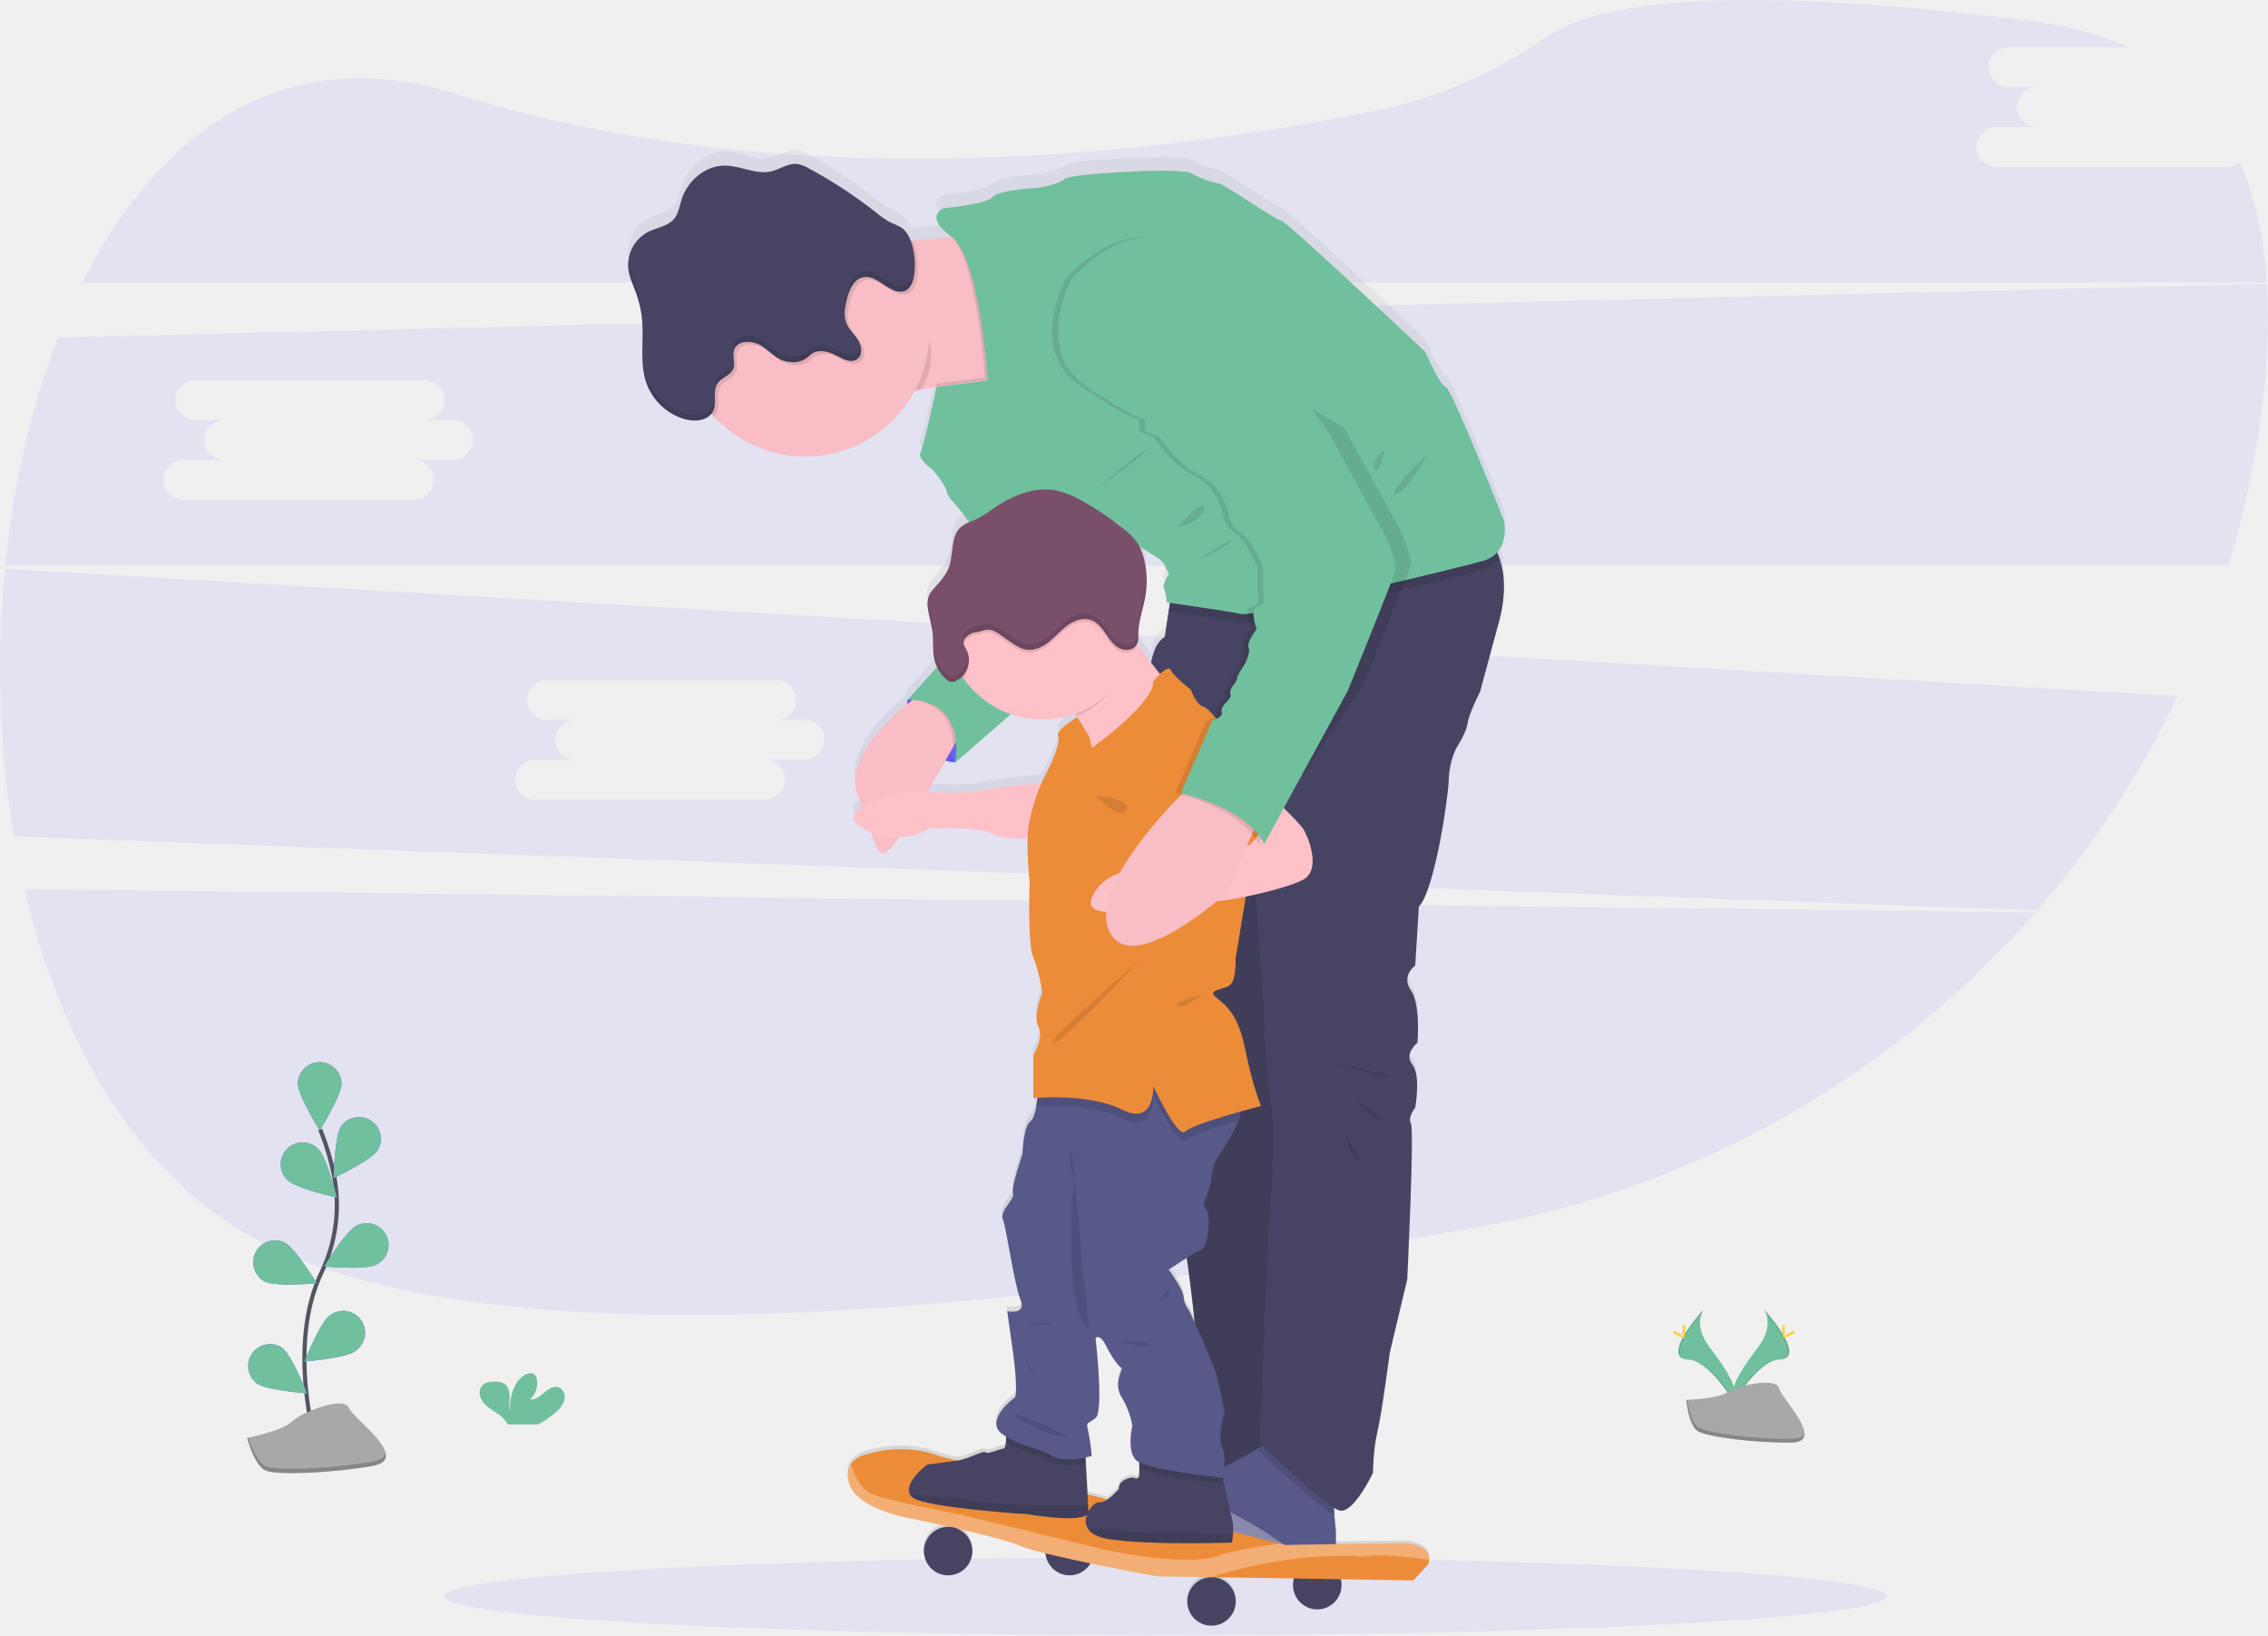
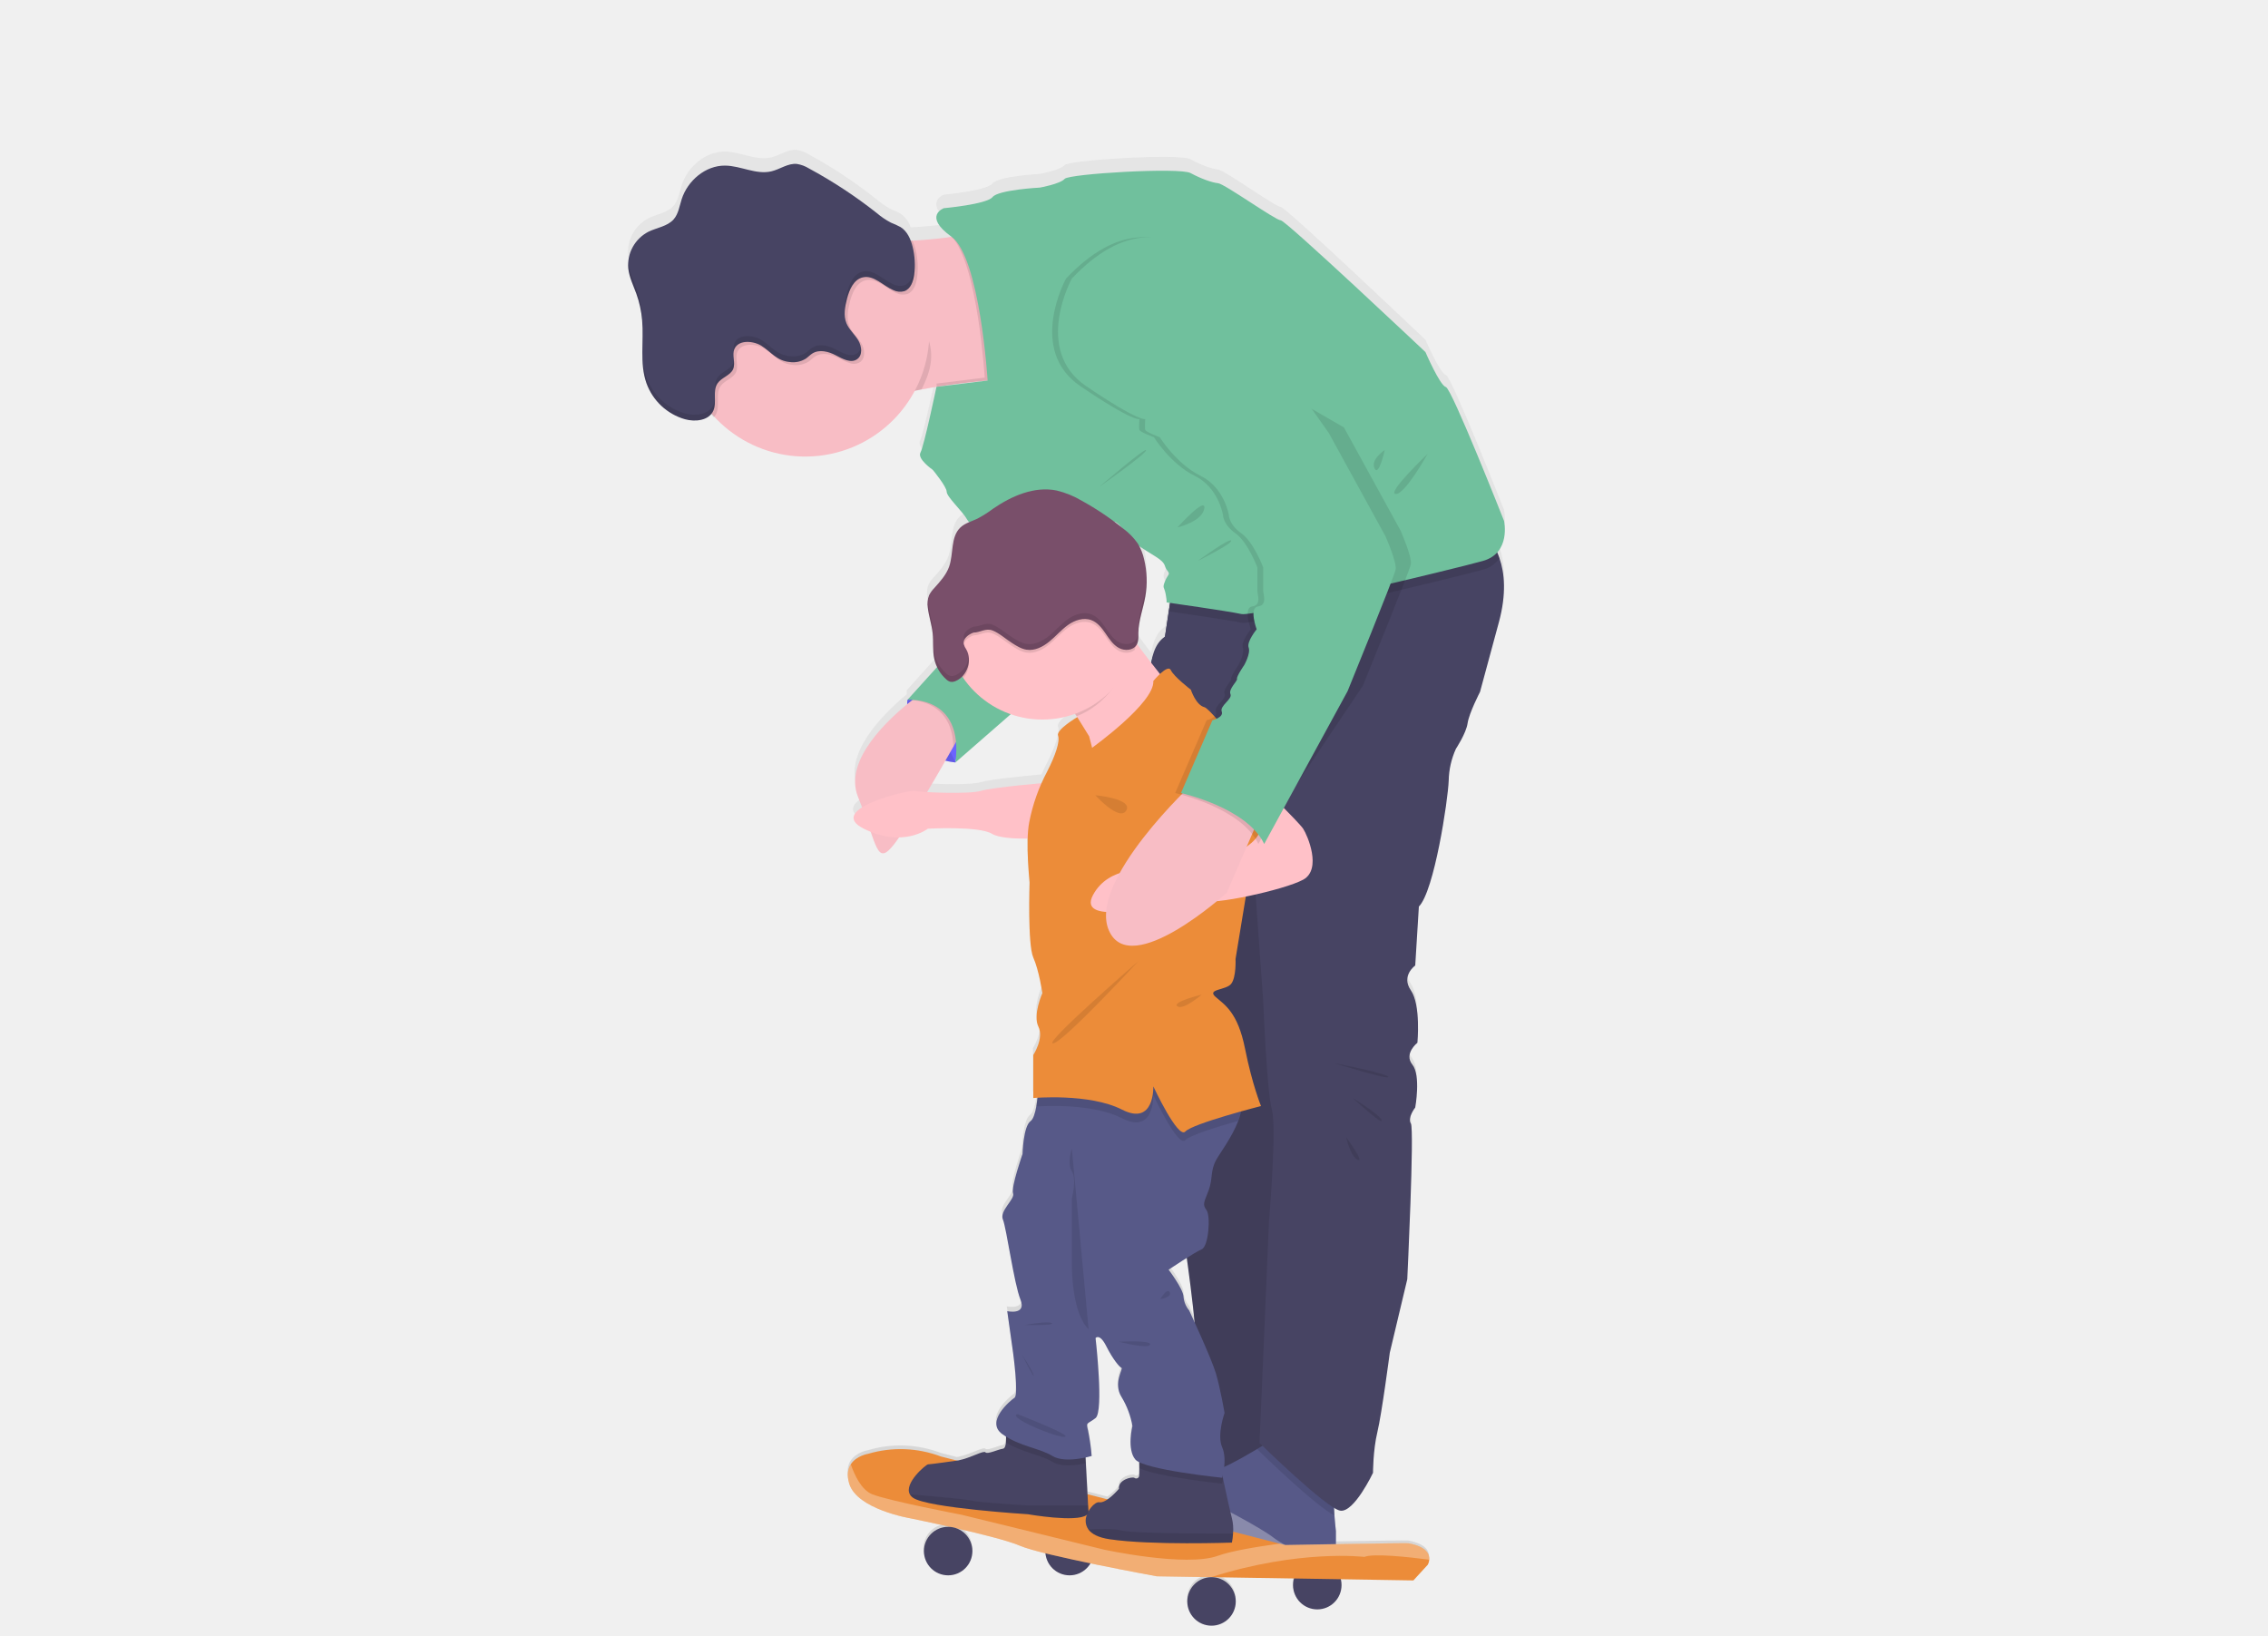
<svg xmlns="http://www.w3.org/2000/svg" id="bde73d41-a320-4095-b34e-88e478ed2899" data-name="Layer 1" width="1097.1" height="790.89" viewBox="0 0 1097.1 790.89" version="1.1">
  <defs id="defs9">
    <linearGradient id="1e2c0012-142b-4e80-b266-1fa459546aa8" x1="567.33" y1="839.89" x2="567.33" y2="127.09" gradientUnits="userSpaceOnUse">
      <stop offset="0" stop-color="gray" stop-opacity="0.25" id="stop2" />
      <stop offset="0.54" stop-color="gray" stop-opacity="0.12" id="stop4" />
      <stop offset="1" stop-color="gray" stop-opacity="0.1" id="stop6" />
    </linearGradient>
  </defs>
-   <path d="M63.3,484.53C80.66,558.73,117.41,622.87,175.48,654c120.71,64.61,392.92,31.28,596.07-7a465.2,465.2,0,0,0,264.54-151.22Z" transform="translate(-51.45 -54.56)" fill="#6c63ff" opacity="0.1" id="path13" />
-   <path d="M1128.65,135.27H1017.18a9.63,9.63,0,1,1,0-19.26h19.27a9.64,9.64,0,0,1,0-19.27h-13.76a9.64,9.64,0,0,1,0-19.27h58.18c-12.91-6-28-10.27-45.39-12.51-158.64-20.37-215.28-6.89-235.26,7-24.65,17.1-52.15,29.68-81.54,35.74-97.88,20.19-280.93,44.49-446.84-7.78-82.46-26-143.74,17.92-180.48,91.28H1148c-1.38-21.32-5.51-41-13.09-58.24A9.56,9.56,0,0,1,1128.65,135.27Z" transform="translate(-51.45 -54.56)" fill="#6c63ff" opacity="0.1" id="path15" />
-   <path d="M53.84,329.66a491.11,491.11,0,0,0,4.32,129.45l978.68,35.8a459.85,459.85,0,0,0,68-103.71ZM440.92,422H421.65a9.63,9.63,0,1,1,0,19.26H310.18a9.63,9.63,0,1,1,0-19.26h19.27a9.64,9.64,0,0,1,0-19.27H315.69a9.64,9.64,0,0,1,0-19.27H427.16a9.64,9.64,0,0,1,0,19.27h13.76a9.64,9.64,0,0,1,0,19.27Z" transform="translate(-51.45 -54.56)" fill="#6c63ff" opacity="0.1" id="path17" />
-   <path d="M1148.05,191.84l-1068.48,26C66.57,251.25,58,289,54,328.17H1129.33a457.06,457.06,0,0,0,15.53-70.33C1148.06,234.83,1149.34,212.57,1148.05,191.84ZM270.92,277H251.65a9.63,9.63,0,1,1,0,19.26H140.18a9.63,9.63,0,0,1,0-19.26h19.27a9.64,9.64,0,0,1,0-19.27H145.69a9.64,9.64,0,0,1,0-19.27H257.16a9.64,9.64,0,0,1,0,19.27h13.76a9.64,9.64,0,0,1,0,19.27Z" transform="translate(-51.45 -54.56)" fill="#6c63ff" opacity="0.1" id="path19" />
-   <ellipse cx="563.62" cy="772.01" rx="348.83" ry="18.88" fill="#6c63ff" opacity="0.1" id="ellipse21" />
-   <path d="M904.66,687.74s5.49,7.19-2.54,18-14.65,20-12,26.77c0,0,12.11-20.15,22-20.43S915.5,699.86,904.66,687.74Z" transform="translate(-51.45 -54.56)" fill="#6c63ff" id="path23" style="fill:#70c09d;fill-opacity:1" />
-   <path d="M904.66,687.74a9.28,9.28,0,0,1,1.12,2.25c9.62,11.31,14.74,21.86,5.5,22.12-8.62.25-18.95,15.65-21.42,19.54a7.69,7.69,0,0,0,.29.89s12.11-20.15,22-20.43S915.5,699.86,904.66,687.74Z" transform="translate(-51.45 -54.56)" opacity="0.1" id="path25" />
-   <path d="M914.87,696.9c0,2.53-.28,4.58-.63,4.58s-.64-2.05-.64-4.58.36-1.34.71-1.34S914.87,694.37,914.87,696.9Z" transform="translate(-51.45 -54.56)" fill="#ffd037" id="path27" />
-   <path d="M918.37,699.92c-2.22,1.21-4.15,1.94-4.32,1.63s1.5-1.54,3.72-2.75,1.34-.33,1.51,0S920.59,698.71,918.37,699.92Z" transform="translate(-51.45 -54.56)" fill="#ffd037" id="path29" />
-   <path d="M875.64,687.74s-5.49,7.19,2.54,18,14.64,20,12,26.77c0,0-12.12-20.15-22-20.43S864.79,699.86,875.64,687.74Z" transform="translate(-51.45 -54.56)" fill="#6c63ff" id="path31" style="fill:#70c09d;fill-opacity:1" />
-   <path d="M875.64,687.74a8.86,8.86,0,0,0-1.12,2.25c-9.62,11.31-14.75,21.86-5.5,22.12,8.61.25,19,15.65,21.42,19.54-.08.3-.18.59-.29.89,0,0-12.12-20.15-22-20.43S864.79,699.86,875.64,687.74Z" transform="translate(-51.45 -54.56)" opacity="0.1" id="path33" />
-   <path d="M865.43,696.9c0,2.53.28,4.58.63,4.58s.64-2.05.64-4.58-.36-1.34-.71-1.34S865.43,694.37,865.43,696.9Z" transform="translate(-51.45 -54.56)" fill="#ffd037" id="path35" />
-   <path d="M861.92,699.92c2.22,1.21,4.16,1.94,4.33,1.63s-1.5-1.54-3.72-2.75-1.34-.33-1.51,0S859.7,698.71,861.92,699.92Z" transform="translate(-51.45 -54.56)" fill="#ffd037" id="path37" />
-   <path d="M867.18,731.6s15.36-.48,20-3.77,23.63-7.24,24.78-2,23.08,26.29,5.74,26.43-40.29-2.7-44.91-5.51S867.18,731.6,867.18,731.6Z" transform="translate(-51.45 -54.56)" fill="#a8a8a8" id="path39" />
-   <path d="M918,750.47c-17.34.14-40.29-2.7-44.91-5.51-3.52-2.15-4.92-9.84-5.39-13.38l-.51,0s1,12.38,5.59,15.2,27.57,5.65,44.91,5.51c5,0,6.74-1.82,6.64-4.46C923.63,749.45,921.72,750.44,918,750.47Z" transform="translate(-51.45 -54.56)" opacity="0.2" id="path41" />
-   <path d="M320.68,737.22a11.73,11.73,0,0,0,3.84-5.79c.49-2.29-.49-5-2.68-5.89-2.46-.94-5.09.77-7.09,2.49s-4.27,3.69-6.88,3.32a10.47,10.47,0,0,0,3.24-9.81,4.12,4.12,0,0,0-.9-2c-1.37-1.46-3.84-.84-5.48.31-5.2,3.66-6.65,10.73-6.68,17.08-.52-2.29-.08-4.68-.09-7s-.66-5-2.64-6.23a8,8,0,0,0-4-.94c-2.34-.09-4.94.15-6.54,1.85-2,2.13-1.47,5.69.26,8s4.35,3.81,6.76,5.42a15,15,0,0,1,4.84,4.61,5.76,5.76,0,0,1,.36.83h14.65A40.77,40.77,0,0,0,320.68,737.22Z" transform="translate(-51.45 -54.56)" fill="#6c63ff" id="path43" style="fill:#70c09d;fill-opacity:1" />
-   <path d="M204.25,753s-14.06-47.71,2.63-82.82A75.36,75.36,0,0,0,213,622.89a126.22,126.22,0,0,0-6.69-22.18" transform="translate(-51.45 -54.56)" fill="none" stroke="#535461" stroke-miterlimit="10" stroke-width="2" id="path45" />
-   <path d="M216.66,578.51c0,5.85-10.58,22.81-10.58,22.81s-10.59-17-10.59-22.81a10.59,10.59,0,0,1,21.17,0Z" transform="translate(-51.45 -54.56)" fill="#6c63ff" id="path47" />
-   <path d="M234.16,610.9c-3.17,4.91-21.28,13.39-21.28,13.39s.33-20,3.51-24.9a10.59,10.59,0,0,1,17.77,11.51Z" transform="translate(-51.45 -54.56)" fill="#6c63ff" id="path49" />
-   <path d="M233.4,666.25c-5.22,2.63-25.13.81-25.13.81s10.38-17.09,15.6-19.72a10.59,10.59,0,1,1,9.53,18.91Z" transform="translate(-51.45 -54.56)" fill="#6c63ff" id="path51" />
-   <path d="M223.39,708c-4.7,3.48-24.63,5-24.63,5s7.34-18.59,12-22.07a10.59,10.59,0,1,1,12.59,17Z" transform="translate(-51.45 -54.56)" fill="#6c63ff" id="path53" />
-   <path d="M190.66,625.42c4.19,4.07,23.73,8.3,23.73,8.3s-4.79-19.41-9-23.49a10.59,10.59,0,1,0-14.75,15.19Z" transform="translate(-51.45 -54.56)" fill="#6c63ff" id="path55" />
-   <path d="M179.57,674.39c5.22,2.63,25.13.81,25.13.81s-10.38-17.08-15.6-19.72a10.59,10.59,0,0,0-9.53,18.91Z" transform="translate(-51.45 -54.56)" fill="#6c63ff" id="path57" />
-   <path d="M175.33,723.47c4.7,3.47,24.62,5,24.62,5s-7.33-18.59-12-22.07a10.59,10.59,0,0,0-12.59,17Z" transform="translate(-51.45 -54.56)" fill="#6c63ff" id="path59" />
-   <path d="M216.66,578.51c0,5.85-10.58,22.81-10.58,22.81s-10.59-17-10.59-22.81a10.59,10.59,0,0,1,21.17,0Z" transform="translate(-51.45 -54.56)" fill="#6c63ff" id="path61" style="fill:#70c09d;fill-opacity:1" />
-   <path d="M234.16,610.9c-3.17,4.91-21.28,13.39-21.28,13.39s.33-20,3.51-24.9a10.59,10.59,0,0,1,17.77,11.51Z" transform="translate(-51.45 -54.56)" fill="#6c63ff" id="path63" style="fill:#70c09d;fill-opacity:1" />
-   <path d="M233.4,666.25c-5.22,2.63-25.13.81-25.13.81s10.38-17.09,15.6-19.72a10.59,10.59,0,1,1,9.53,18.91Z" transform="translate(-51.45 -54.56)" fill="#6c63ff" id="path65" style="fill:#70c09d;fill-opacity:1" />
-   <path d="M223.39,708c-4.7,3.48-24.63,5-24.63,5s7.34-18.59,12-22.07a10.59,10.59,0,1,1,12.59,17Z" transform="translate(-51.45 -54.56)" fill="#6c63ff" id="path67" style="fill:#70c09d;fill-opacity:1" />
-   <path d="M190.66,625.42c4.19,4.07,23.73,8.3,23.73,8.3s-4.79-19.41-9-23.49a10.59,10.59,0,1,0-14.75,15.19Z" transform="translate(-51.45 -54.56)" fill="#6c63ff" id="path69" style="fill:#70c09d;fill-opacity:1" />
-   <path d="M179.57,674.39c5.22,2.63,25.13.81,25.13.81s-10.38-17.08-15.6-19.72a10.59,10.59,0,0,0-9.53,18.91Z" transform="translate(-51.45 -54.56)" fill="#6c63ff" id="path71" style="fill:#70c09d;fill-opacity:1" />
-   <path d="M175.33,723.47c4.7,3.47,24.62,5,24.62,5s-7.33-18.59-12-22.07a10.59,10.59,0,0,0-12.59,17Z" transform="translate(-51.45 -54.56)" fill="#6c63ff" id="path73" style="fill:#70c09d;fill-opacity:1" />
-   <path d="M171,750s17.12-3.4,21.68-7.93,25.1-12.46,27.38-6.8,30.8,24.92,11.4,28.32-45.63,4.53-51.33,2.26S171,750,171,750Z" transform="translate(-51.45 -54.56)" fill="#a8a8a8" id="path75" />
-   <path d="M231.49,761.47c-19.39,3.4-45.63,4.53-51.33,2.27-4.34-1.73-7.36-10-8.55-13.87L171,750s3.43,13.59,9.13,15.85,31.94,1.13,51.33-2.26c5.6-1,7.2-3.29,6.6-6.2C237.61,759.28,235.66,760.74,231.49,761.47Z" transform="translate(-51.45 -54.56)" opacity="0.2" id="path77" />
  <path d="M775.72,316.54c5.37-6,3.27-15.35,3.27-15.35s-25.34-64.58-28.15-65.29-9.86-17-9.86-17-67.57-64.23-70-64.23-27.1-17.74-30.26-18.09-8.1-2.13-13.38-5-58.78.36-60.89,2.84-12,4.26-12,4.26-20.06,1.06-22.88,4.61S508,148.72,508,148.72s-10.21,3.8,3.65,13.89h0c-4.44.7-9.63,1.24-14.9,1.62-1.32.09-2.66.18-4,.25l-.79,0a13.08,13.08,0,0,0-4.92-6.61,41.26,41.26,0,0,0-4.67-2.17,37.28,37.28,0,0,1-6.92-4.75,226.78,226.78,0,0,0-32.72-21.68,15.67,15.67,0,0,0-5.83-2.19c-4.29-.41-8.12,2.6-12.32,3.61-7.38,1.77-14.82-2.73-22.41-2.8-9.48-.09-18.11,7.29-21,16.39-1.07,3.37-1.55,7.12-3.86,9.79-3,3.49-8.07,4-12.18,6.07a18.38,18.38,0,0,0-9.88,16.29v.08c0,.53,0,1.06.09,1.59.47,4.28,2.45,8.23,3.9,12.29a50.83,50.83,0,0,1,2.8,12.9.66.66,0,0,1,0,.14c.06.73.11,1.46.14,2.2,0,.15,0,.31,0,.47,0,.7,0,1.41,0,2.12,0,3.82-.13,7.67-.12,11.49v.2l0,1.73c0,.14,0,.28,0,.42,0,.51,0,1,.06,1.54l0,.54c0,.47.07.95.12,1.42,0,.2,0,.41.05.61,0,.46.11.91.17,1.36l.09.64c.07.45.15.9.23,1.35l.12.62c.1.48.22,1,.34,1.44.05.17.08.33.12.5q.27,1,.6,1.92a28.18,28.18,0,0,0,18.66,17.59,17.33,17.33,0,0,0,4.95.62c3-.07,5.87-1,7.65-3.05.44.5.87,1,1.33,1.5a59.93,59.93,0,0,0,97.33-13c1.05-.23,2.09-.44,3.14-.64,1.82-.34,3.65-.66,5.49-1l1.77-.28h0l.7-.12c9-1.42,17.74-2.37,24-3l-24.74,3.07s-6,28.81-7.73,32,6,8.51,6,8.51,6.69,8.16,6.69,10.65,7.74,9.58,9.85,13.48a6,6,0,0,0,1,1.35,14.15,14.15,0,0,0-4.26,2.59c-4.89,4.63-3.26,12.75-5.5,19.11-1.4,4-4.33,7.24-7.15,10.39a14.18,14.18,0,0,0-2.52,3.49,8.58,8.58,0,0,0-.67,2.68v0a13.13,13.13,0,0,0-.06,1.54v.18c0,.4,0,.79.08,1.18,0,.17,0,.34,0,.51.49,4.18,1.91,8.22,2.34,12.4s-.09,8.39.77,12.46a18.58,18.58,0,0,0,1.38,4.11l-14.32,16s-.09.79-.12,2.09c-11.94,9.91-30.4,28.61-23.81,45.1q1.08,2.71,2,5.19c-4.85,3.09-6.45,6.76.82,10.42,1.15.58,2.26,1.08,3.35,1.53,3.73,10.95,5.19,14,11.44,5.93.67-.88,1.45-2,2.3-3.21,8.8-.18,13.89-4.25,13.89-4.25s24.63-1.42,31,2.49c3.19,2,10.69,2.4,17.33,2.35a181.51,181.51,0,0,0,1,21.42s-1.06,30.16,1.76,36.55,4.38,17.39,4.38,17.39-4.73,10.64-1.92,16.32-2.46,13.84-2.46,13.84v20.93l2-.14c-.15,1.41-.34,2.89-.59,4.3-.58,3.27-1.45,6.2-2.79,7.15-3.52,2.53-3.87,16-3.87,16s-5.63,16.33-4.58,19.17-6.68,8.51-4.92,12.77,5.36,31.22,8.49,39-6.38,5.68-6.38,5.68l2.81,20.22s2.82,20.58.71,22-14.25,11.71-5.9,17.74c.65.47,1.31.9,2,1.31a21.64,21.64,0,0,1-.07,2.8c-.16,1.59-.56,2.86-1.45,3-2.48.36-7.41,2.84-8.45,1.78s-7,2.68-13,3.9l-.83.13-7.79-2a54.82,54.82,0,0,0-35.2-1.3s-5.65.88-8.39,5.1c-1.39,2.16-2,5.2-.76,9.44,3.76,12.54,29.39,16.86,29.39,16.86s8.88,1.83,19.55,4.25c-.35,0-.71,0-1.07,0a11.77,11.77,0,1,0,4,.73c12,2.76,25.29,6.12,30.69,8.49a93.9,93.9,0,0,0,12.33,3.7,11.7,11.7,0,0,0,21.78,4.9c16.33,3.41,32.06,6.3,32.06,6.3l26.27.43h.18a11.7,11.7,0,1,0,.16,0l39.77.65a11.74,11.74,0,1,0,23,3.23,11.73,11.73,0,0,0-.36-2.86l35.08.57,7-7.7a6.22,6.22,0,0,0,.69-2.41c.21-2.53-1.1-6.37-10.06-8-.66-.12-18.94.17-35.09.44V793.7s-.45-3.49-.73-7.6c-.08-1.21-.15-2.47-.18-3.71a9.62,9.62,0,0,0,3,1.37c6.69,1.07,15.84-18.45,15.84-18.45s0-11,2.11-19.87,6-38.68,6-38.68l8.46-35.83s3.5-73.1,1.74-75.94,2.12-7.81,2.12-7.81,2.81-15.61-1.41-20.93,2.46-10.65,2.46-10.65,1.76-18.45-3.17-25.54S736.06,518,736.06,518l1.76-28.74c7.39-7.45,14.07-51.8,14.43-61.38a39.42,39.42,0,0,1,3.52-15.62s4.92-7.45,5.63-12.42,6-15.25,6-15.25l9.15-34.07c3.69-13.74,2.75-23.9.3-31.14C776.49,318.36,776.11,317.43,775.72,316.54Zm-165.31,2c5.63,3.55,3.87,4.61,5.63,6.74s.35,1.77-1.06,5.32-.35,2.49.35,6.39.36,3.9.36,3.9l1.76.25L615,357.61c-4,2.61-5.83,7.61-6.66,12.77-2.36-3.08-4.74-6.28-6.87-9.26.73-1.63.59-3.57.61-5.4.08-6,2.32-11.73,3.35-17.64a44.57,44.57,0,0,0-.57-18.11,27.52,27.52,0,0,0-2.35-6.43C604.79,315.06,607.68,316.86,610.41,318.58Zm6.33,347.73s4.45-3,8.77-5.73c1.45,10.53,2.82,21.48,3.79,31.38-1.55-3.44-2.63-5.78-2.63-5.78a11.9,11.9,0,0,1-2.72-6.74C623.78,675.54,616.74,666.31,616.74,666.31ZM590.35,301.55c1,.14,2.42,1.41,3.76,2.93-1.24-1-2.49-2-3.77-2.94ZM525.94,432.83c-4.06,1.28-17.82,1.09-26,.61,3.06-5.23,6.1-10.55,8.8-15.32a32.51,32.51,0,0,0,4.85.87l26.79-23.53a46.14,46.14,0,0,0,31.1-.2l.73,1.14c.31.5.64,1,1,1.56l-.67-1.09s-10.34,6.16-9.29,9-1.4,9.93-5.27,17.53c-1,1.9-1.87,3.78-2.71,5.67C546.51,429.89,530,431.55,525.94,432.83Zm50.83,327.84-.15-2.81c1.7-.37,2.82-.71,2.82-.71a110.7,110.7,0,0,0-1.76-12.42c-1.06-4.26-.51-2.84,3.61-6s0-39,0-39,2-2.49,5.17,3.9,6.35,10.29,7.41,10.64-4.23,7.46,0,14.2a40.8,40.8,0,0,1,5.27,14.19s-2.81,11.27,1.41,16.28a6.2,6.2,0,0,0,2,1.37c0,.93,0,1.92,0,2.85,0,1.87,0,3.47-.09,3.81a1.41,1.41,0,0,1-2.25.88c-1.09-.71-8,.88-7.53,5.33a32.73,32.73,0,0,1-5.52,5.17l-9.59-2.48Z" transform="translate(-51.45 -54.56)" fill="url(#1e2c0012-142b-4e80-b266-1fa459546aa8)" id="path79" />
  <path d="M490.4,393.06s-3.35,27.45,23.22,30.26l4-19-8.37-11.26L497.26,389Z" transform="translate(-51.45 -54.56)" fill="#6c63ff" id="path81" />
  <path d="M497.26,389l-6.86,4.05s-3.35,27.45,23.22,30.26" transform="translate(-51.45 -54.56)" opacity="0.1" id="path83" />
  <path d="M538.61,237.85s-17.93,1.1-35.91,4.08q-2.76.47-5.49,1c-1.06.2-2.1.41-3.14.64-9.42,1.94-18,4.46-23,7.68-6,3.85-8-6.52-8.19-20.93-.08-5.07.09-10.63.36-16.25.35-6.5.86-13.08,1.4-19,1.19-13.12,2.56-23.32,2.56-23.32s6.28,0,14.67-.29l2.7-.1c2.63-.1,5.42-.24,8.23-.41,1.33-.07,2.67-.15,4-.25,5.32-.38,10.57-.92,15-1.62,4.72-.76,8.55-1.72,10.63-3C531.93,160.42,538.61,237.85,538.61,237.85Z" transform="translate(-51.45 -54.56)" fill="#f8bdc5" id="path85" />
  <path d="M618.5,339.21,615,362.44s-7.63,9.5-6.63,14.78,9.8,238.62,9.8,238.62,17.25,98.54,11.26,111.21-.35,42.24-.35,42.24l35.9-5.63,12-430.79Z" transform="translate(-51.45 -54.56)" fill="#474463" id="path87" />
  <path d="M618.5,339.21,615,362.44s-7.63,9.5-6.63,14.78,9.8,238.62,9.8,238.62,17.25,98.54,11.26,111.21-.35,42.24-.35,42.24l35.9-5.63,12-430.79Z" transform="translate(-51.45 -54.56)" opacity="0.1" id="path89" />
  <path d="M697.69,775.27c-1.14,1.89-1.05,7.45-.73,12.18.28,4.07.73,7.53.73,7.53v23.93s-38.36-13.37-59.48-27.45c-8.71-5.81-11.19-11.21-10.71-15.53.7-6.15,7.4-10.16,10.71-10.16,3.16,0,13.14-5.51,21.32-10.38,6.43-3.81,11.77-7.22,11.77-7.22S699.8,771.75,697.69,775.27Z" transform="translate(-51.45 -54.56)" fill="#575988" id="path91" />
  <path d="M697.69,775.27c-1.14,1.89-1.05,7.45-.73,12.18-8.53-4-34.94-29.62-37.43-32.06,6.43-3.81,11.77-7.22,11.77-7.22S699.8,771.75,697.69,775.27Z" transform="translate(-51.45 -54.56)" opacity="0.1" id="path93" />
  <path d="M776.53,355.4l-9.15,33.79s-5.28,10.2-6,15.13-5.63,12.32-5.63,12.32a39,39,0,0,0-3.52,15.48c-.35,9.51-7,53.5-14.43,60.89l-1.76,28.51s-7,4.92-2.11,12,3.17,25.34,3.17,25.34-6.69,5.28-2.46,10.56,1.4,20.77,1.4,20.77-3.87,4.92-2.11,7.74-1.74,75.32-1.74,75.32l-8.46,35.54s-3.88,29.57-6,38.37-2.11,19.7-2.11,19.7-9.15,19.36-15.84,18.31-39.06-32.74-39.06-32.74l4.57-107s3.87-45.4,1.41-54.2-4.22-52.79-4.22-52.79l-4.93-69.33-49.22-77.43s-3.57-22.53,6.63-29.21l1.85-12.17,1.67-11.06,58.43-6.34,89.39-23.22s6.89,4.25,10.5,14.86C779.27,331.69,780.22,341.77,776.53,355.4Z" transform="translate(-51.45 -54.56)" fill="#474463" id="path95" />
  <path d="M621,391s-41.53,51-39.77,36.75c1.1-8.95-4.58-19.88-9-26.79-2.61-4.11-4.77-6.8-4.77-6.8s25.34-46.45,26.75-40.12c.45,2,3.38,6.59,7.15,11.83C609.31,376.85,621,391,621,391Z" transform="translate(-51.45 -54.56)" fill="#ffc1c8" id="path97" />
  <path d="M697.69,813.93v5s-38.36-13.37-59.48-27.45c-8.71-5.81-11.19-11.21-10.71-15.53,11.66,5.9,33.35,17.15,39.92,22.22C673,802.47,687.42,809.28,697.69,813.93Z" transform="translate(-51.45 -54.56)" fill="#fff" opacity="0.3" id="path99" />
  <circle cx="637.21" cy="766.63" r="11.73" fill="#474463" id="circle101" />
  <circle cx="517.39" cy="750.16" r="11.73" fill="#474463" id="circle103" />
  <path d="M742.84,808.89a6.19,6.19,0,0,1-.69,2.39l-7,7.63-97.84-1.57L611,816.91s-55.38-10.08-66.17-14.78-53.21-13.3-53.21-13.3-25.62-4.3-29.38-16.73c-1.27-4.21-.63-7.22.76-9.36,2.73-4.19,8.39-5.07,8.39-5.07a55.3,55.3,0,0,1,35.2,1.3l164,42.19,2.54.65s58.46-1.09,59.64-.88C741.74,802.57,743.05,806.38,742.84,808.89Z" transform="translate(-51.45 -54.56)" fill="#6c63ff" id="path105" style="fill:#ec8c39;fill-opacity:1" />
  <path d="M742.84,808.89c-9.84-1.28-27-3.17-31.42-1.35,0,0-31.21-3.86-74.15,9.8L611,816.91s-55.38-10.08-66.17-14.78-53.21-13.3-53.21-13.3-25.62-4.3-29.38-16.73c-1.27-4.21-.63-7.22.76-9.36,1.75,5.1,5.12,12.49,10.5,14.56,8.45,3.25,43.18,9.87,43.18,9.87L585.42,804s39.69,8.61,55.14,3c6.33-2.28,18.21-4.31,30-5.9l2.54.65s58.46-1.09,59.64-.88C741.74,802.57,743.05,806.38,742.84,808.89Z" transform="translate(-51.45 -54.56)" fill="#fff" opacity="0.3" id="path107" />
  <path d="M647.91,796.22a32.49,32.49,0,0,1-.55,4.39S608.48,802,588.24,799c-5.59-.83-8.75-2.62-10.32-4.76a7.31,7.31,0,0,1-.73-7,11,11,0,0,1,.85-1.88c1.51-2.64,3.83-4.51,5.1-4.26,3.52.71,9.56-6.51,9.56-6.51-.48-4.41,6.45-6,7.53-5.28a1.41,1.41,0,0,0,2.25-.88c.07-.33.09-1.92.09-3.78,0-3.1-.09-7-.09-7l39.08,4.75,1.55,7.47c1.42,6.66,3.4,15.81,4.25,18.94A22.6,22.6,0,0,1,647.91,796.22Z" transform="translate(-51.45 -54.56)" fill="#474463" id="path109" />
  <path d="M647.91,796.22a32.49,32.49,0,0,1-.55,4.39S608.48,802,588.24,799c-5.59-.83-8.75-2.62-10.32-4.76,5.19-.31,11.94-.48,16.12.54C600,796.26,635.65,796.26,647.91,796.22Z" transform="translate(-51.45 -54.56)" opacity="0.1" id="path111" />
  <path d="M578,785.34a2,2,0,0,1-.85,1.88c-4.92,3.8-28.53-.33-28.53-.33s-48.24-3-55.45-7.92a5.09,5.09,0,0,1-1.59-1.67c-3-5.42,7.86-14.52,8.8-14.52s13.91-1.77,14.78-1.94c6-1.21,12-4.93,13-3.87s6-1.41,8.44-1.76c.89-.13,1.3-1.39,1.45-3a33.34,33.34,0,0,0-.22-6.53l38.53,10.37.34,6.14,1.11,20.44.14,2.51A.91.91,0,0,1,578,785.34Z" transform="translate(-51.45 -54.56)" fill="#474463" id="path113" />
  <path d="M548.66,786.89s-48.24-3-55.45-7.92a5.09,5.09,0,0,1-1.59-1.67c9.77.8,26.06,2.15,29,2.9,4.23,1,28,2.46,28,2.46h29.23l.14,2.51C579.26,792.25,548.66,786.89,548.66,786.89Z" transform="translate(-51.45 -54.56)" opacity="0.1" id="path115" />
  <circle cx="458.65" cy="750.16" r="11.73" fill="#474463" id="circle117" />
  <circle cx="586.05" cy="774.51" r="11.73" fill="#474463" id="circle119" />
  <path d="M518.2,405.73s-2.22,4-5.56,9.94c-8,14.12-22.39,39.15-28.58,47.07-8.8,11.26-8.09.71-17.6-22.87-7.06-17.54,14.67-37.61,26.29-46.73,4-3.17,6.8-5,6.8-5Z" transform="translate(-51.45 -54.56)" fill="#f8bdc5" id="path121" />
  <path d="M560.78,432.83s-29.21,2.46-34.84,4.22-29.91.7-32,0-43.65,8.8-24.64,18.3,31,0,31,0,24.64-1.41,31,2.47,29.56,1.76,29.56,1.76Z" transform="translate(-51.45 -54.56)" fill="#ffc1c8" id="path123" />
  <path d="M500.1,217.44c3.6,9.21,1.35,17.23-2.89,25.46-10.62,2-20.61,4.75-26.17,8.32-15.84,10.21-3.87-79.54-3.87-79.54s7.66,0,17.37-.39C481.6,184.71,492.74,198.64,500.1,217.44Z" transform="translate(-51.45 -54.56)" opacity="0.1" id="path125" />
  <path d="M501,215.44a60,60,0,1,1-6-26.23A60,60,0,0,1,501,215.44Z" transform="translate(-51.45 -54.56)" fill="#f8bdc5" id="path127" />
  <path d="M776.82,324.51a13.74,13.74,0,0,1-8,5.55c-13.73,3.87-110.52,27.1-116.85,25.69-5.59-1.24-29.58-4.69-35.11-5.48l1.67-11.06,58.43-6.34,89.39-23.22S773.21,313.9,776.82,324.51Z" transform="translate(-51.45 -54.56)" opacity="0.1" id="path129" />
  <path d="M538.61,237.85a337.35,337.35,0,0,0-34.15,3.8,2.35,2.35,0,0,0-.06-1.57l23.4-2.89s-3.42-55-16-68.18c4.72-.76,8.55-1.72,10.63-3C531.93,160.42,538.61,237.85,538.61,237.85Z" transform="translate(-51.45 -54.56)" opacity="0.1" id="path131" />
  <path d="M508,155.25s20.77-1.87,23.58-5.39,22.88-4.57,22.88-4.57,9.85-1.76,12-4.23,55.6-5.63,60.88-2.81,10.21,4.57,13.38,4.93,27.8,17.94,30.26,17.94,70,63.71,70,63.71,7,16.19,9.86,16.89S779,306.48,779,306.48s3.52,15.48-10.2,19.36-110.52,27.1-116.85,25.69-36.25-5.63-36.25-5.63.35,0-.35-3.87-1.76-2.82-.36-6.34,2.82-3.17,1.06-5.28,0-3.17-5.63-6.69-12-7.39-12.32-8.44-5.28-8.1-7.74-8.45-71.45-19.71-71.45-19.71l-16.19-5.28s-7.74-5.28-6-8.44,7.73-31.75,7.73-31.75l24.75-3.05S525.51,179,511.65,169,508,155.25,508,155.25Z" transform="translate(-51.45 -54.56)" fill="#6c63ff" id="path133" style="fill:#70c09d;fill-opacity:1" />
  <path d="M518.2,405.73s-2.22,4-5.56,9.94c-.52-18.36-13.36-21.92-19.89-22.53,4-3.17,6.8-5,6.8-5Z" transform="translate(-51.45 -54.56)" opacity="0.1" id="path135" />
  <path d="M501,272.34l1.7,9.5s6.69,8.1,6.69,10.56,7.74,9.5,9.86,13.37,9.5,4.58,6.68,11.27-19,57.72-19,57.72l-16.54,18.3s27.45-2.47,23.22,30.26l35.55-31L577,341.67s-27.1-51.38-28.15-55.6S501,272.34,501,272.34Z" transform="translate(-51.45 -54.56)" fill="#6c63ff" id="path137" style="fill:#70c09d;fill-opacity:1" />
  <path d="M583.31,289.94s22.52-15.84,22.52-17.6S583.31,289.94,583.31,289.94Z" transform="translate(-51.45 -54.56)" opacity="0.1" id="path139" />
  <path d="M621,309.65s12-2.82,13-9.15S621,309.65,621,309.65Z" transform="translate(-51.45 -54.56)" opacity="0.1" id="path141" />
  <path d="M630.82,325.84s16.9-8.37,16.19-9.82S630.82,325.84,630.82,325.84Z" transform="translate(-51.45 -54.56)" opacity="0.1" id="path143" />
  <path d="M721.27,272.23s-7,4.57-4.92,8.85S721.27,272.23,721.27,272.23Z" transform="translate(-51.45 -54.56)" opacity="0.1" id="path145" />
  <path d="M742,274.1s-19.94,19-15.43,19.36S742,274.1,742,274.1Z" transform="translate(-51.45 -54.56)" opacity="0.1" id="path147" />
  <path d="M696.64,568.68s25.69,4.93,26.39,6.69S696.64,568.68,696.64,568.68Z" transform="translate(-51.45 -54.56)" opacity="0.1" id="path149" />
  <path d="M705.79,585.57s13.72,8.45,14.07,10.91S705.79,585.57,705.79,585.57Z" transform="translate(-51.45 -54.56)" opacity="0.1" id="path151" />
  <path d="M702.62,604.58s2.11,9.5,5.63,10.91S702.62,604.58,702.62,604.58Z" transform="translate(-51.45 -54.56)" opacity="0.1" id="path153" />
  <path d="M495.06,188.9c0,.1,0,.21-.05.31-.48,3.13-1.76,6.52-4.7,7.56a7.48,7.48,0,0,1-5.33-.49c-5-2.19-9.45-7.45-14.79-6.18-2.54.6-4.32,2.53-5.58,4.9a24.6,24.6,0,0,0-2,5.37c-1,3.92-1.8,8.18-.27,11.91a12.14,12.14,0,0,0,.9,1.76c1.42,2.27,3.42,4.2,4.82,6.49,1.74,2.86,2.19,7.15-.52,9.11a5.49,5.49,0,0,1-4.66.65,27.72,27.72,0,0,1-5.69-2.52c-3.54-1.85-8-3-11.36-.86-1.16.72-2.09,1.76-3.2,2.52a11.54,11.54,0,0,1-7.73,1.61c-6.36-.65-8.74-4.68-13.6-7.8-3.56-2.3-11-3.28-13.12,1.42-1.36,3,.66,6.78-.67,9.84s-5.56,4-7.52,6.84c-2.58,3.74-.18,9.15-2.07,13.3a6.78,6.78,0,0,1-1.15,1.76,60.18,60.18,0,0,1,85.1-85l2.7-.1c2.63-.1,5.42-.24,8.23-.41a22.91,22.91,0,0,1,1.55,4.39A36.6,36.6,0,0,1,495.06,188.9Z" transform="translate(-51.45 -54.56)" opacity="0.1" id="path155" />
  <path d="M406.75,223.26c-1.37,3,.65,6.78-.67,9.83s-5.58,4-7.52,6.84c-2.59,3.75-.19,9.16-2.07,13.3-2.16,4.73-8.68,5.47-13.68,4.09a28,28,0,0,1-18.66-17.45c-3.39-9.65-1.2-20.27-2.08-30.46a50.53,50.53,0,0,0-2.8-12.79c-1.45-4-3.43-7.94-3.9-12.19a18.12,18.12,0,0,1,9.78-17.81c4.12-2,9.19-2.57,12.19-6,2.3-2.66,2.79-6.37,3.86-9.72,2.89-9,11.52-16.34,21-16.25,7.58.06,15,4.53,22.41,2.77,4.19-1,8-4,12.32-3.57a15.63,15.63,0,0,1,5.83,2.17,227.2,227.2,0,0,1,32.71,21.5,36.82,36.82,0,0,0,6.93,4.71,43,43,0,0,1,4.67,2.15c3.23,2,4.92,5.81,5.84,9.51a36.33,36.33,0,0,1,.74,13.62c-.44,3.21-1.7,6.81-4.75,7.88a7.47,7.47,0,0,1-5.34-.51c-5-2.17-9.44-7.43-14.78-6.17-4.36,1-6.46,5.94-7.6,10.27-1,3.92-1.82,8.18-.27,11.92,1.28,3.1,4,5.37,5.71,8.24s2.2,7.16-.52,9.11c-3,2.17-7.07-.14-10.36-1.86-3.52-1.85-8-3-11.35-.87-1.15.72-2.08,1.76-3.2,2.53a11.64,11.64,0,0,1-7.72,1.6c-6.37-.65-8.75-4.68-13.6-7.8C416.3,219.53,408.88,218.55,406.75,223.26Z" transform="translate(-51.45 -54.56)" fill="#474463" id="path157" />
  <path d="M601.37,365.82c-.27,1.5-2.33,1.67-2.75,3.13-4,14.11-12.8,26.8-26.38,32-2.61-4.11-4.77-6.8-4.77-6.8s25.34-46.45,26.75-40.12C594.67,356,597.6,360.58,601.37,365.82Z" transform="translate(-51.45 -54.56)" opacity="0.1" id="path159" />
  <path d="M602.12,356.1a46.46,46.46,0,1,1-46.46-46.45A46.29,46.29,0,0,1,602.12,356.1Z" transform="translate(-51.45 -54.56)" fill="#ffc1c8" id="path161" />
  <path d="M576.44,756.08l.34,6.14c-4.07.9-11.81,2.08-16.32-.68-5.83-3.57-14.44-4.44-22.33-9.3a33.34,33.34,0,0,0-.22-6.53Z" transform="translate(-51.45 -54.56)" opacity="0.1" id="path163" />
  <path d="M643.11,769.89c-.27,1.37-.52,2.21-.52,2.21s-31.05-3.18-40-7.47c0-3.1-.09-7-.09-7l39.08,4.75Z" transform="translate(-51.45 -54.56)" opacity="0.1" id="path165" />
  <path d="M636.1,630.27c-2.11,5.63-3.17,6.69-1.05,9.5s1.05,17.6-2.31,19-16,9.85-16,9.85,7,9.15,7.21,13a11.78,11.78,0,0,0,2.72,6.69s10.84,23.23,13,30.62,4.14,19,4.14,19-3.79,10.56-1.17,16.55,0,14.78,0,14.78-37.81-3.87-42-8.84-1.4-16.15-1.4-16.15a40.43,40.43,0,0,0-5.28-14.08c-4.23-6.69,1-13.72,0-14.08s-4.23-4.22-7.41-10.55-5.16-3.88-5.16-3.88,4.12,35.55,0,38.72-4.68,1.76-3.62,6a108.8,108.8,0,0,1,1.76,12.32s-12.67,3.87-19,0-15.86-4.58-24.23-10.56,3.79-16.19,5.9-17.6-.7-21.82-.7-21.82l-2.82-20.06s9.5,2.11,6.38-5.63-6.73-34.49-8.49-38.71,6-9.86,4.93-12.67,4.57-19,4.57-19,.36-13.37,3.87-15.88c1.34-.94,2.21-3.86,2.79-7.09a88.11,88.11,0,0,0,1.09-11.52s80.59-5.63,93.61,2.11c5.86,3.48,5.45,9.89,3,16.38-3,7.92-9.16,16-10.71,18.93C636.81,621,638.21,624.64,636.1,630.27Z" transform="translate(-51.45 -54.56)" fill="#575988" id="path167" />
  <path d="M650.33,596.67c-10,2.81-23.32,6.94-25.49,9.31-3.52,3.88-15.49-21.82-15.49-21.82s.71,19.32-15.13,11.24c-13.71-7-35.84-6.08-41.56-5.7a88.11,88.11,0,0,0,1.09-11.52s80.59-5.63,93.61,2.11C653.22,583.77,652.81,590.18,650.33,596.67Z" transform="translate(-51.45 -54.56)" opacity="0.1" id="path169" />
  <path d="M609.35,383.91s7-8.45,8.45-5.28,9.71,9.5,9.71,9.5,2.37,7.39,6.54,8.45,35.49,43.29,35.49,43.29l-11.27,22.87-9.15,55.61s.4,8.8-2.09,12-12,2.46-7.59,6.33,10.74,7.39,14.26,25,7.74,27.8,7.74,27.8-33.08,8.45-36.6,12.32-15.49-21.82-15.49-21.82.71,19.31-15.13,11.24-42.94-5.61-42.94-5.61V564.81s5.28-8.1,2.47-13.73,1.92-16.19,1.92-16.19-1.57-10.91-4.39-17.24-1.76-36.25-1.76-36.25-2.14-19.36-.19-29.22A87.4,87.4,0,0,1,558,427.7c3.87-7.54,6.32-14.58,5.27-17.4s9.29-8.92,9.29-8.92l5.73,9.27,1.46,5.54S610.06,394.47,609.35,383.91Z" transform="translate(-51.45 -54.56)" fill="#dce6f2" id="path171" style="fill:#ec8c39;fill-opacity:1" />
  <path d="M660,432.83s19.71,19.35,21.82,22.52S691,475,681.85,480s-45,12.71-48.56,10.05-25,3-25,3-35.86,8.8-28.12-5.63,26.05-12,26.05-12,29.58-.05,32.74-3,27-9.28,21.6-22.32S660,432.83,660,432.83Z" transform="translate(-51.45 -54.56)" fill="#ffc1c8" id="path173" />
  <path d="M602.12,519.41s-45.91,39.77-41.34,39.77S602.12,519.41,602.12,519.41Z" transform="translate(-51.45 -54.56)" opacity="0.1" id="path175" />
  <path d="M632.74,535.6s-14.59,3.51-11.77,5.63S632.74,535.6,632.74,535.6Z" transform="translate(-51.45 -54.56)" opacity="0.1" id="path177" />
  <path d="M581.29,439.16s18.21,1.63,15,7.33S581.29,439.16,581.29,439.16Z" transform="translate(-51.45 -54.56)" opacity="0.1" id="path179" />
  <path d="M569.94,610.09s-2.47,7.16,0,11,0,13,0,13v32s-.34,23.23,8.09,31.32Z" transform="translate(-51.45 -54.56)" opacity="0.1" id="path181" />
  <path d="M545.83,709.81s4.92,7.21,5.63,9.85S545.83,709.81,545.83,709.81Z" transform="translate(-51.45 -54.56)" opacity="0.1" id="path183" />
  <path d="M547.06,695.38s11.44-2.11,13.2-.88S547.06,695.38,547.06,695.38Z" transform="translate(-51.45 -54.56)" opacity="0.1" id="path185" />
  <path d="M543.72,738.49s-3.35.35,3.34,4,19.71,8.27,19.88,6.69S543.72,738.49,543.72,738.49Z" transform="translate(-51.45 -54.56)" opacity="0.1" id="path187" />
  <path d="M592.69,703.47c1.18,0,15.91-.88,15.06,1.41S592.69,703.47,592.69,703.47Z" transform="translate(-51.45 -54.56)" opacity="0.1" id="path189" />
  <path d="M612.7,682.88s3.34-5.8,4.57-3.34S612.7,682.88,612.7,682.88Z" transform="translate(-51.45 -54.56)" opacity="0.1" id="path191" />
  <path d="M602.12,356.1a46.29,46.29,0,0,1-1.78,12.77c-1.94,1.76-5.29,1.78-7.68.47-2.8-1.54-4.63-4.34-6.45-7s-3.89-5.32-6.87-6.46c-3.77-1.42-8.07,0-11.35,2.36s-5.9,5.48-9,8-7.05,4.56-11,3.94c-2.55-.39-4.81-1.83-7-3.22-3-1.89-6.22-4.83-9.51-6.1s-6,1-9.13,1c-2.49.9-5.2,2.95-4.7,5.54a8.59,8.59,0,0,0,1.28,2.68,11.25,11.25,0,0,1-1.47,12.39,46.46,46.46,0,1,1,84.67-26.43Z" transform="translate(-51.45 -54.56)" opacity="0.1" id="path193" />
  <path d="M522.34,360.51c-2.49.9-5.2,2.95-4.71,5.55a8.91,8.91,0,0,0,1.29,2.67c2.92,5.21.45,12.69-5,15.11a4.43,4.43,0,0,1-2.78.44,4.92,4.92,0,0,1-2-1.2,18.51,18.51,0,0,1-5.77-9.95c-.86-4-.33-8.24-.77-12.35s-1.85-8.16-2.34-12.3a11.41,11.41,0,0,1,.63-6.08,14.14,14.14,0,0,1,2.52-3.46c2.81-3.13,5.74-6.33,7.15-10.3,2.23-6.32.61-14.37,5.49-19,2.26-2.12,5.42-2.91,8.22-4.25a57.9,57.9,0,0,0,7.55-4.79c9.05-6.22,20.05-11,30.81-8.8a43.82,43.82,0,0,1,12.21,5,137.27,137.27,0,0,1,20,13.44,31.12,31.12,0,0,1,7,7.19,24.94,24.94,0,0,1,3.06,7.65,43.84,43.84,0,0,1,.58,18c-1,5.86-3.27,11.55-3.36,17.5,0,2,.16,4.16-.87,5.88-1.65,2.74-5.74,3-8.54,1.48s-4.63-4.34-6.44-7-3.89-5.32-6.87-6.45c-3.77-1.43-8.07,0-11.35,2.35s-5.89,5.48-9,8-7,4.56-11,3.94c-2.55-.39-4.81-1.82-7-3.21-3-1.9-6.22-4.84-9.5-6.1S525.46,360.51,522.34,360.51Z" transform="translate(-51.45 -54.56)" fill="#794f6a" id="path195" />
  <path d="M629.06,432.83s-51.73,47.86-41.18,71.79,57-18.3,57-18.3L661.44,448Z" transform="translate(-51.45 -54.56)" fill="#f8bdc5" id="path197" />
  <g opacity="0.1" id="g203">
    <path d="M513.9,381a4.4,4.4,0,0,1-2.77.44,4.78,4.78,0,0,1-2-1.21,18.54,18.54,0,0,1-5.78-9.94c-.85-4.05-.32-8.25-.76-12.36s-1.86-8.15-2.34-12.3c0-.2,0-.41-.05-.62a15.83,15.83,0,0,0,.05,3.44c.48,4.14,1.9,8.14,2.34,12.3s-.09,8.31.76,12.35a18.53,18.53,0,0,0,5.78,9.95,4.86,4.86,0,0,0,2,1.2,4.4,4.4,0,0,0,2.77-.44c4.3-1.91,6.73-6.94,6.16-11.54A11.09,11.09,0,0,1,513.9,381Z" transform="translate(-51.45 -54.56)" id="path199" />
    <path d="M605.41,340.25c-1,5.86-3.27,11.55-3.35,17.5,0,2,.16,4.16-.88,5.88-1.64,2.74-5.73,3-8.53,1.48s-4.63-4.33-6.45-7-3.88-5.32-6.87-6.45c-3.76-1.42-8.06,0-11.34,2.36s-5.9,5.47-9,8-7.05,4.56-11,3.95c-2.55-.4-4.81-1.83-7-3.22-3-1.9-6.22-4.83-9.5-6.1s-6,1-9.13,1c-2.49.91-5.2,2.95-4.72,5.56a4.14,4.14,0,0,0,.27.82,7.78,7.78,0,0,1,4.45-3.56c3.12,0,5.88-2.24,9.13-1s6.53,4.2,9.5,6.1c2.17,1.39,4.43,2.82,7,3.21,4,.62,7.92-1.39,11-3.94s5.73-5.7,9-8,7.58-3.78,11.34-2.35c3,1.13,5.06,3.82,6.87,6.45s3.65,5.42,6.45,7,6.89,1.26,8.53-1.48c1-1.72.85-3.87.88-5.88.08-5.95,2.32-11.64,3.35-17.5a44.25,44.25,0,0,0,.64-9.12A44.39,44.39,0,0,1,605.41,340.25Z" transform="translate(-51.45 -54.56)" id="path201" />
  </g>
  <path d="M567.12,189.28s-19,34.49,7,52.09,28.51,15.84,28.51,15.84-.36,4.22,0,5.28,7,3.51,7,3.51,8.09,13,19.7,18.66,13.73,19,13.73,19,0,4.58,6,8.8S659.68,329,659.68,329v11.27c0,1.76,2.11,7-2.46,7.56s-.71,11.09-.71,11.09-4.92,6-3.87,8.8-2.11,8.44-2.11,8.44-3.87,5.63-3.52,6.69-4.22,4.93-3.17,7.39-5.27,5.63-4.22,8.45-4.5,4.22-4.5,4.22l-15.21,35.2s32,7,40.26,24.63l40.34-73.91s22.52-55.25,23.23-58.77-4.93-16.19-4.93-16.19l-27.45-50-41.18-58.07S617.45,136.14,567.12,189.28Z" transform="translate(-51.45 -54.56)" opacity="0.1" id="path205" />
  <path d="M607.75,203.83s-49.44,17.35-23.4,34.95,28.51,15.83,28.51,15.83-.35,4.23,0,5.28,7,3.52,7,3.52,8.1,13,19.71,18.66,13.73,19,13.73,19,0,4.58,6,8.8,10.56,16.54,10.56,16.54v11.26c0,1.76,2.11,7-2.47,7.57s-.7,11.09-.7,11.09-4.93,6-3.87,8.79-2.11,8.45-2.11,8.45-3.87,5.63-3.52,6.69-4.23,4.93-3.17,7.39-5.28,5.63-4.22,8.45-4.51,4.22-4.51,4.22l-15.2,35.19s26.36,1.36,34.68,19l45.91-68.23s22.53-55.25,23.23-58.77S729,311.28,729,311.28l-27.45-50-62.62-36.12S658.08,150.68,607.75,203.83Z" transform="translate(-51.45 -54.56)" opacity="0.1" id="path207" />
  <path d="M569.94,189.28s-19,34.49,7,52.09,28.51,15.84,28.51,15.84-.35,4.22,0,5.28,7,3.51,7,3.51,8.1,13,19.71,18.66,13.73,19,13.73,19,0,4.58,6,8.8S662.5,329,662.5,329v11.27c0,1.76,2.11,7-2.47,7.56s-.7,11.09-.7,11.09-4.93,6-3.87,8.8-2.11,8.44-2.11,8.44-3.87,5.63-3.52,6.69-4.23,4.93-3.17,7.39-5.28,5.63-4.22,8.45-4.51,4.22-4.51,4.22l-15.2,35.2s31.94,7,40.25,24.63l40.34-73.91s22.53-55.25,23.23-58.77-4.93-16.19-4.93-16.19l-27.45-50L653,205.82S620.26,136.14,569.94,189.28Z" transform="translate(-51.45 -54.56)" fill="#6c63ff" id="path209" style="fill:#70c09d;fill-opacity:1" />
  <g opacity="0.1" id="g221">
    <path d="M362.07,206.6a50.18,50.18,0,0,0-2.8-12.8c-1.45-4-3.43-7.94-3.9-12.19,0-.13,0-.25,0-.38a16.3,16.3,0,0,0,0,3.2c.47,4.25,2.45,8.16,3.9,12.19a50.1,50.1,0,0,1,2.8,12.79c.14,1.64.2,3.3.22,5C362.32,211.76,362.29,209.17,362.07,206.6Z" transform="translate(-51.45 -54.56)" id="path211" />
    <path d="M396.49,250.42c-2.15,4.72-8.68,5.47-13.68,4.08a28.06,28.06,0,0,1-18.66-17.44,41.3,41.3,0,0,1-2-13.31c-.06,5.51.15,10.95,2,16.12a28.07,28.07,0,0,0,18.66,17.45c5,1.38,11.53.64,13.68-4.09.91-2,.82-4.32.78-6.6A10.31,10.31,0,0,1,396.49,250.42Z" transform="translate(-51.45 -54.56)" id="path213" />
    <path d="M493.65,184.68c-.43,3.2-1.7,6.8-4.75,7.87a7.48,7.48,0,0,1-5.33-.5c-5-2.18-9.45-7.44-14.79-6.17-4.36,1-6.45,5.93-7.6,10.27a25.29,25.29,0,0,0-1.07,8.47,33,33,0,0,1,1.07-5.66c1.15-4.33,3.24-9.23,7.6-10.27,5.34-1.26,9.75,4,14.79,6.17a7.44,7.44,0,0,0,5.33.51c3.05-1.07,4.32-4.67,4.75-7.88a36.35,36.35,0,0,0,.3-6.17C493.9,182.44,493.8,183.57,493.65,184.68Z" transform="translate(-51.45 -54.56)" id="path215" />
    <path d="M466.1,225.42c-3,2.17-7.07-.14-10.36-1.87-3.52-1.85-8-3-11.35-.87-1.15.72-2.08,1.76-3.2,2.53a11.51,11.51,0,0,1-7.72,1.6c-6.37-.65-8.75-4.68-13.6-7.8-3.56-2.29-11-3.27-13.12,1.43a8.53,8.53,0,0,0-.41,4.33,5.63,5.63,0,0,1,.41-1.51c2.13-4.71,9.56-3.73,13.12-1.43,4.85,3.12,7.23,7.15,13.6,7.8a11.57,11.57,0,0,0,7.72-1.61c1.12-.76,2.05-1.8,3.2-2.52,3.38-2.1,7.83-1,11.35.87,3.29,1.72,7.34,4,10.36,1.86,1.76-1.26,2.18-3.5,1.79-5.71A4.62,4.62,0,0,1,466.1,225.42Z" transform="translate(-51.45 -54.56)" id="path217" />
    <path d="M406.08,230.28c-1.37,3.14-5.58,4-7.52,6.83-1.45,2.1-1.33,4.72-1.28,7.35a8.32,8.32,0,0,1,1.28-4.53c1.94-2.83,6.15-3.7,7.52-6.84a8.7,8.7,0,0,0,.38-4.26A5.64,5.64,0,0,1,406.08,230.28Z" transform="translate(-51.45 -54.56)" id="path219" />
  </g>
</svg>
